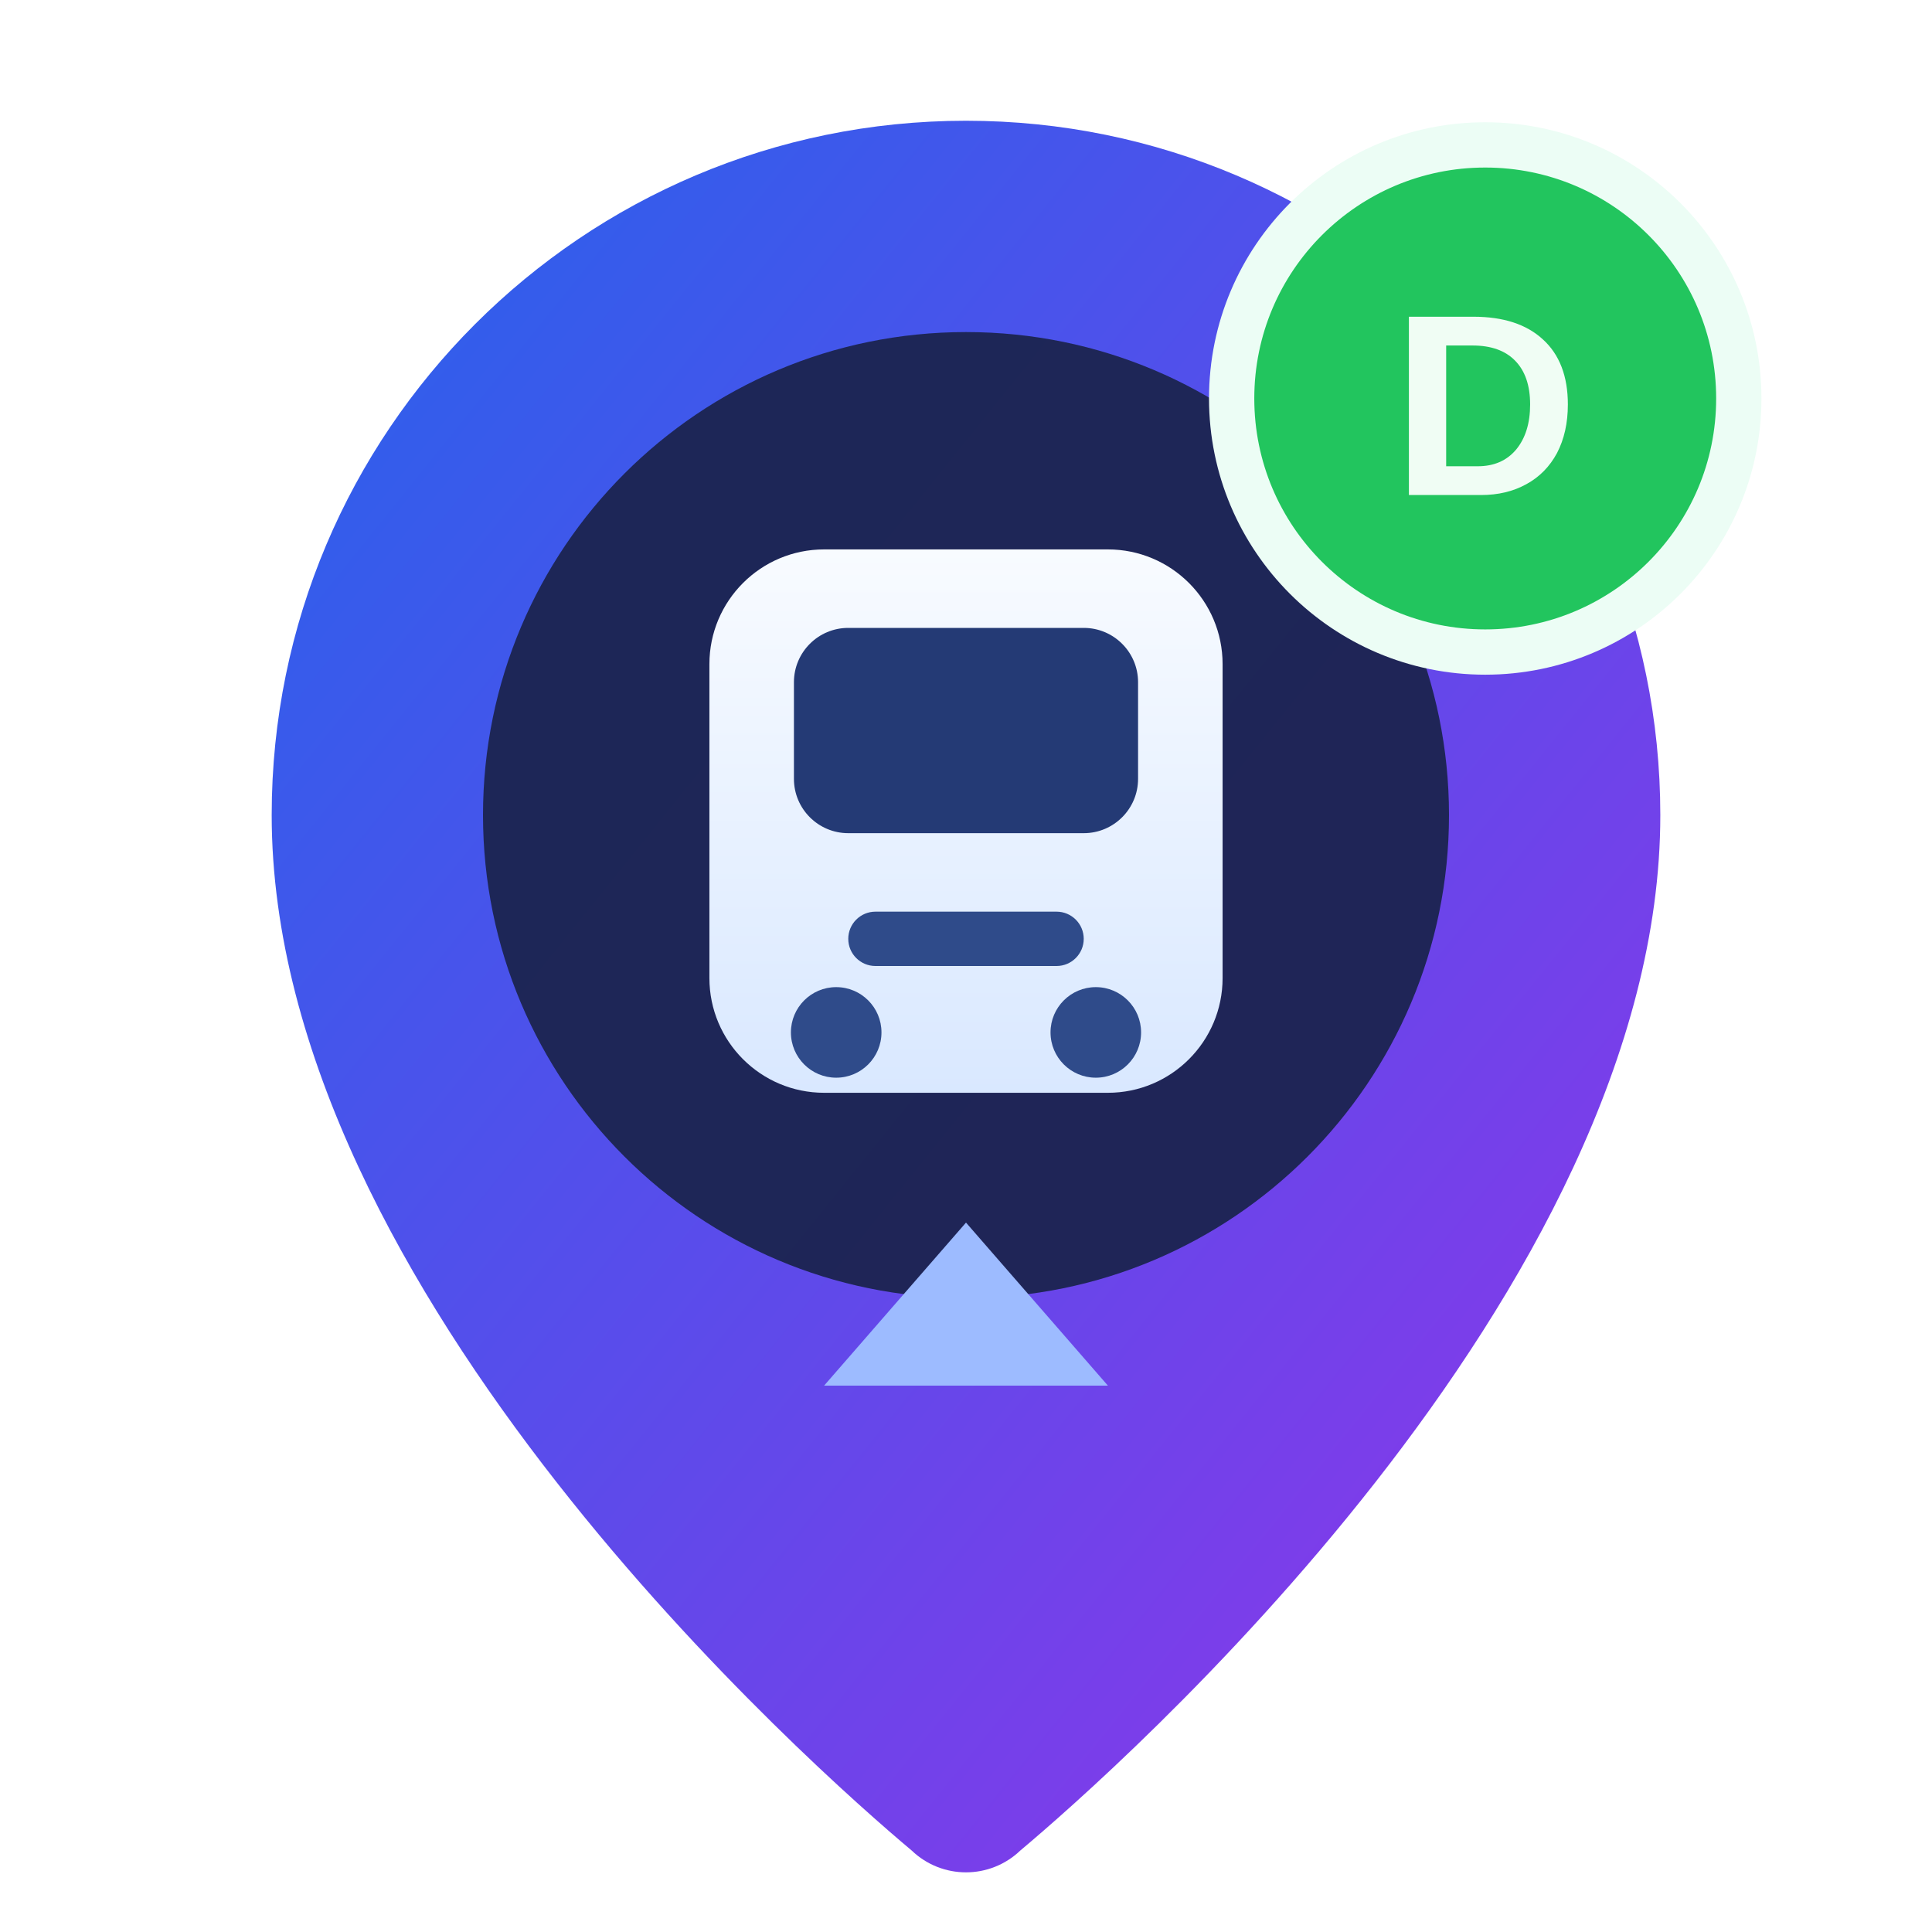
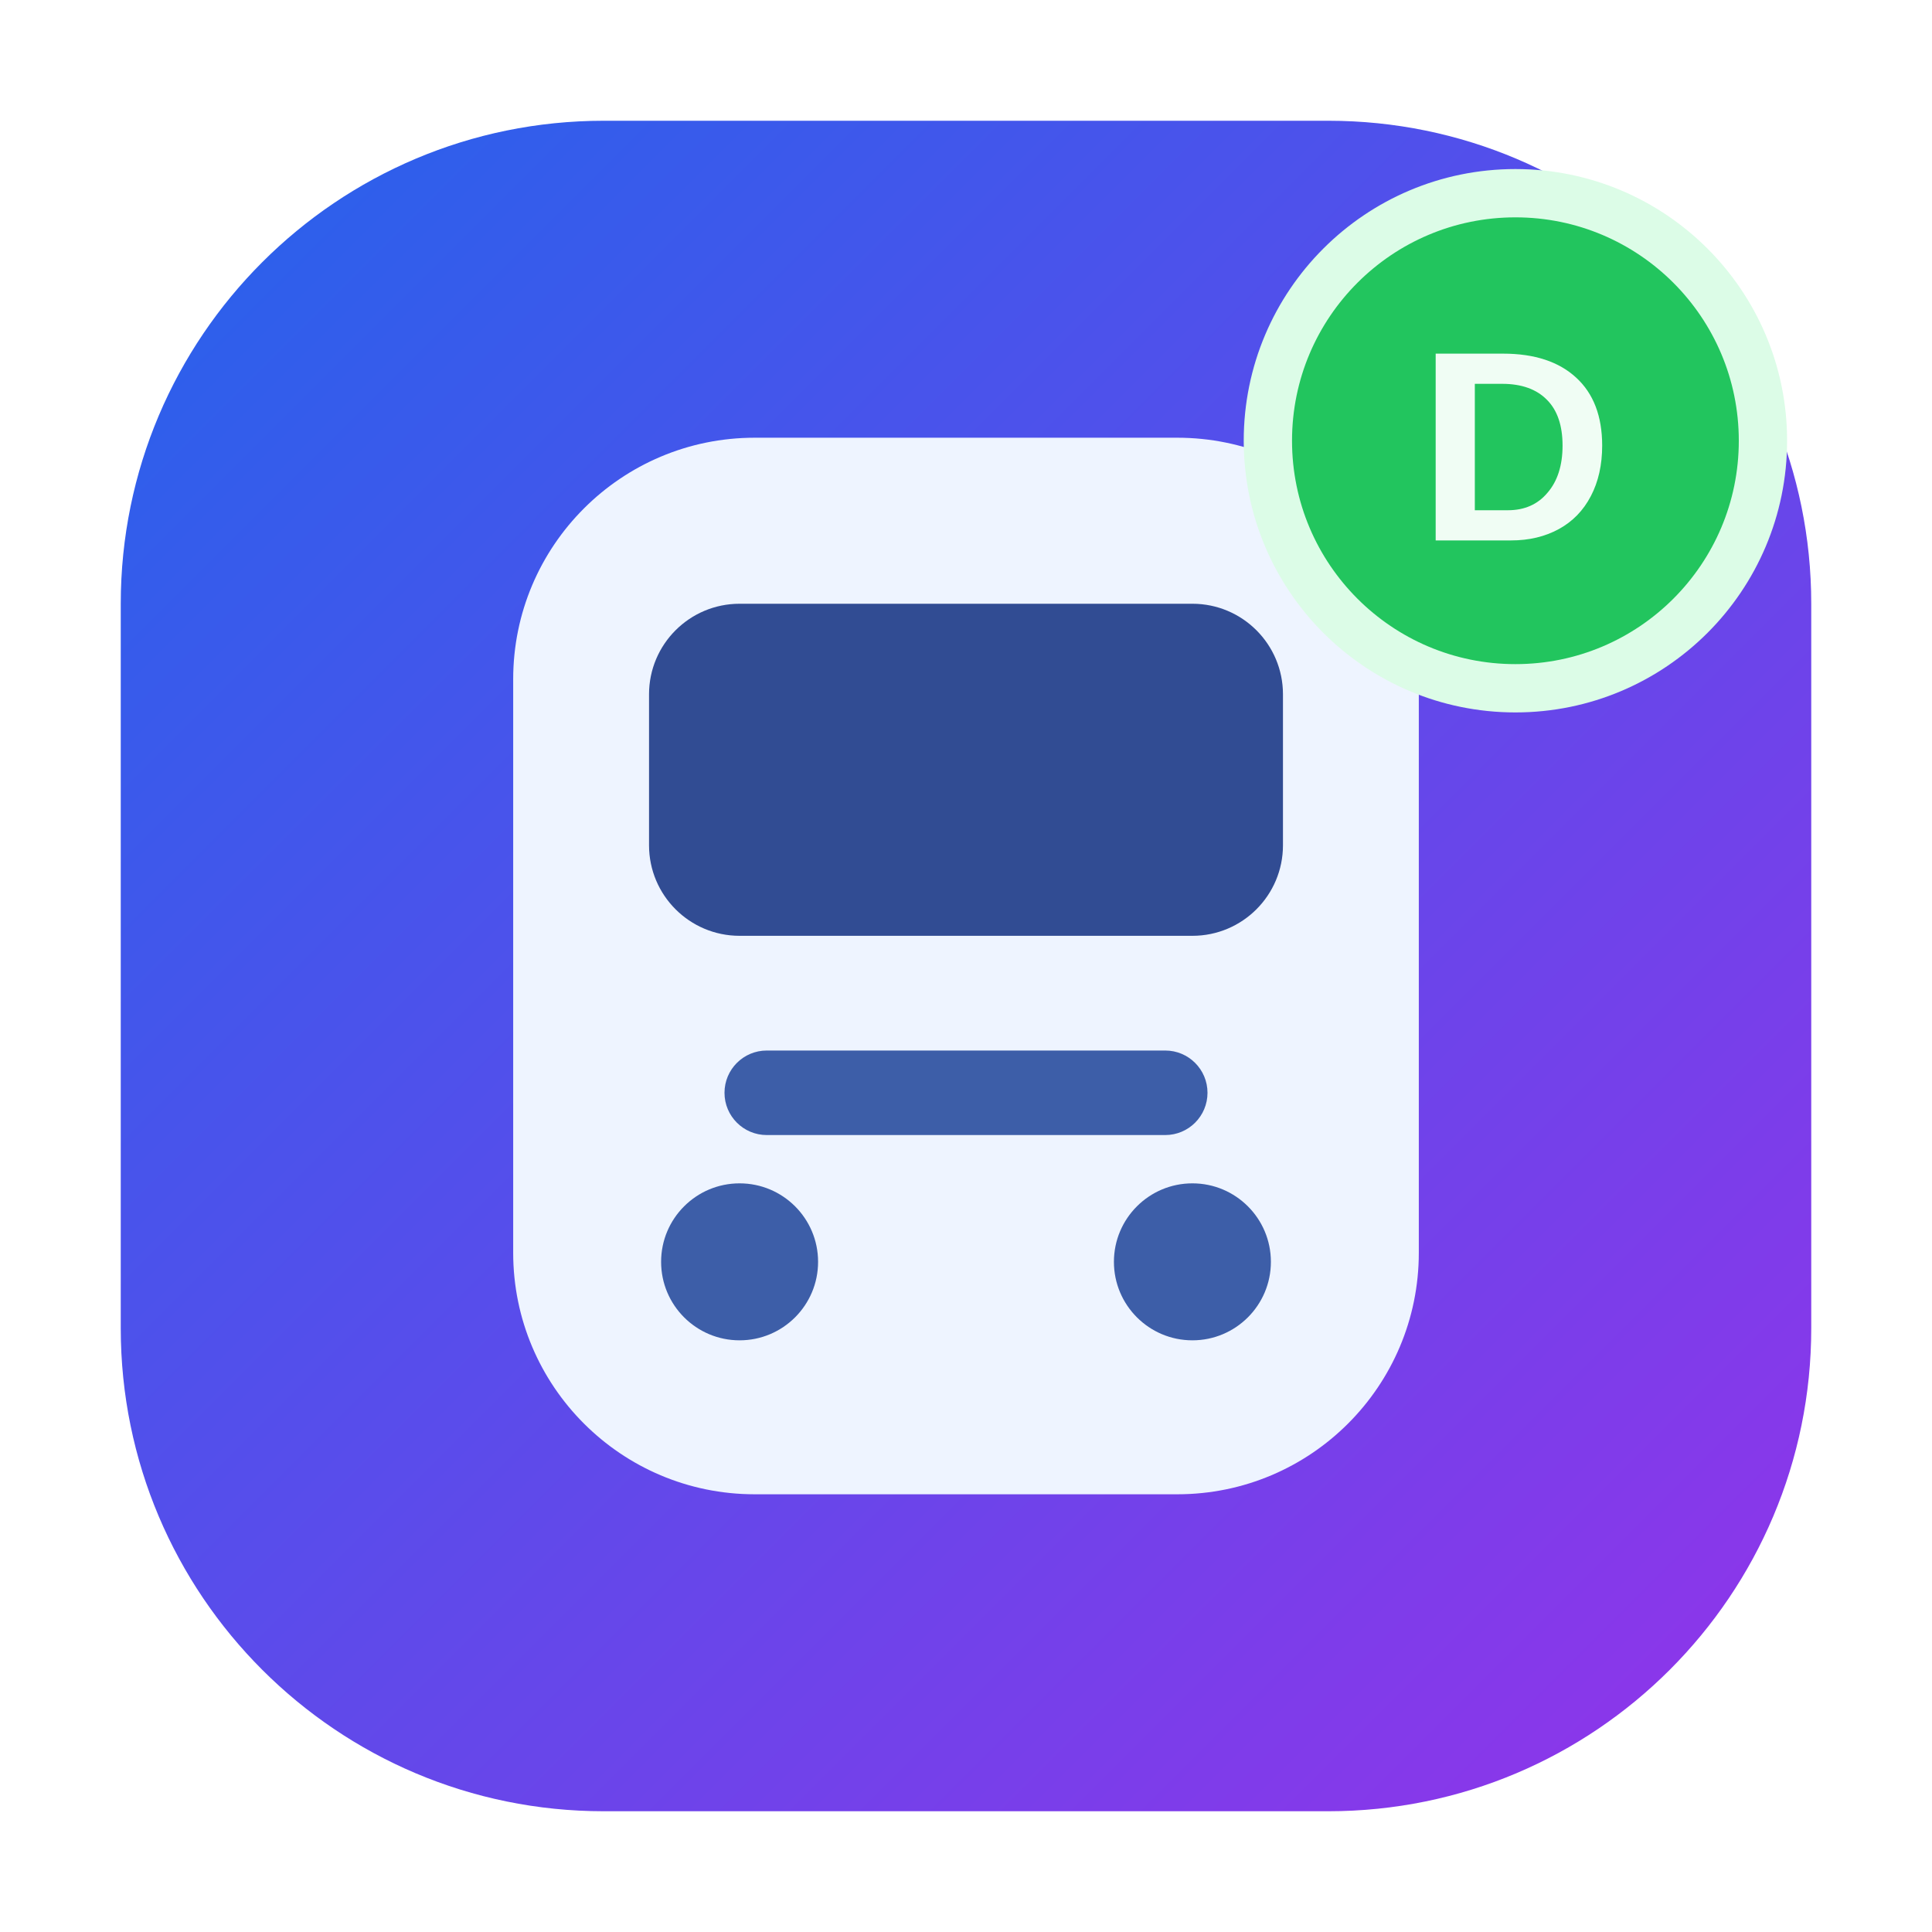
<svg xmlns="http://www.w3.org/2000/svg" viewBox="0 0 64 64">
  <defs>
-     <linearGradient id="pin" x1="0" x2="1" y1="0" y2="1">
+     <linearGradient id="bg" x1="0" x2="1" y1="0" y2="1">
      <stop offset="0%" stop-color="#2563eb" />
      <stop offset="100%" stop-color="#9333ea" />
    </linearGradient>
-     <linearGradient id="bus" x1="0" x2="0" y1="0" y2="1">
-       <stop offset="0%" stop-color="#f8fbff" />
-       <stop offset="100%" stop-color="#d9e8ff" />
-     </linearGradient>
  </defs>
-   <path d="M32 4C19.3 4 9 14.3 9 27c0 15.8 18.1 31.7 21.2 34.3a2.6 2.6 0 0 0 3.6 0C36.9 58.7 55 42.8 55 27 55 14.3 44.7 4 32 4z" fill="url(#pin)" />
-   <circle cx="32" cy="27" r="16" fill="#1b2450" opacity="0.95" />
-   <rect x="23.5" y="18.2" width="17" height="18" rx="3.8" fill="url(#bus)" />
-   <rect x="26.3" y="20.8" width="11.4" height="6.8" rx="1.8" fill="#243a75" />
-   <rect x="28.1" y="30.2" width="7.8" height="1.8" rx="0.9" fill="#2f4b8a" />
-   <circle cx="27.7" cy="34.2" r="1.5" fill="#2f4b8a" />
-   <circle cx="36.3" cy="34.2" r="1.5" fill="#2f4b8a" />
-   <path d="M32 40.5l-4.7 5.4h9.4z" fill="#9dbbff" />
-   <circle cx="49.2" cy="13.2" r="8.4" fill="#22c55e" stroke="#ecfdf5" stroke-width="1.5" />
-   <text x="49.2" y="16.4" text-anchor="middle" font-size="8.6" font-family="Segoe UI, Arial, sans-serif" font-weight="700" fill="#f0fdf4">D</text>
+   <rect x="4" y="4" width="56" height="56" rx="16" fill="url(#bg)" />
+   <rect x="17" y="14.5" width="30" height="35" rx="8" fill="#eef4ff" />
+   <rect x="21.5" y="20" width="21" height="11" rx="3" fill="#314c93" />
+   <rect x="24" y="34.8" width="16" height="2.8" rx="1.4" fill="#3d5ea8" />
+   <circle cx="24.5" cy="41.8" r="2.6" fill="#3d5ea8" />
+   <circle cx="39.5" cy="41.8" r="2.6" fill="#3d5ea8" />
+   <circle cx="50.2" cy="14.6" r="8.2" fill="#22c55e" stroke="#dcfce7" stroke-width="1.6" />
+   <text x="50.2" y="17.9" text-anchor="middle" font-size="9" font-family="Segoe UI, Arial, sans-serif" font-weight="700" fill="#f0fdf4">D</text>
</svg>
